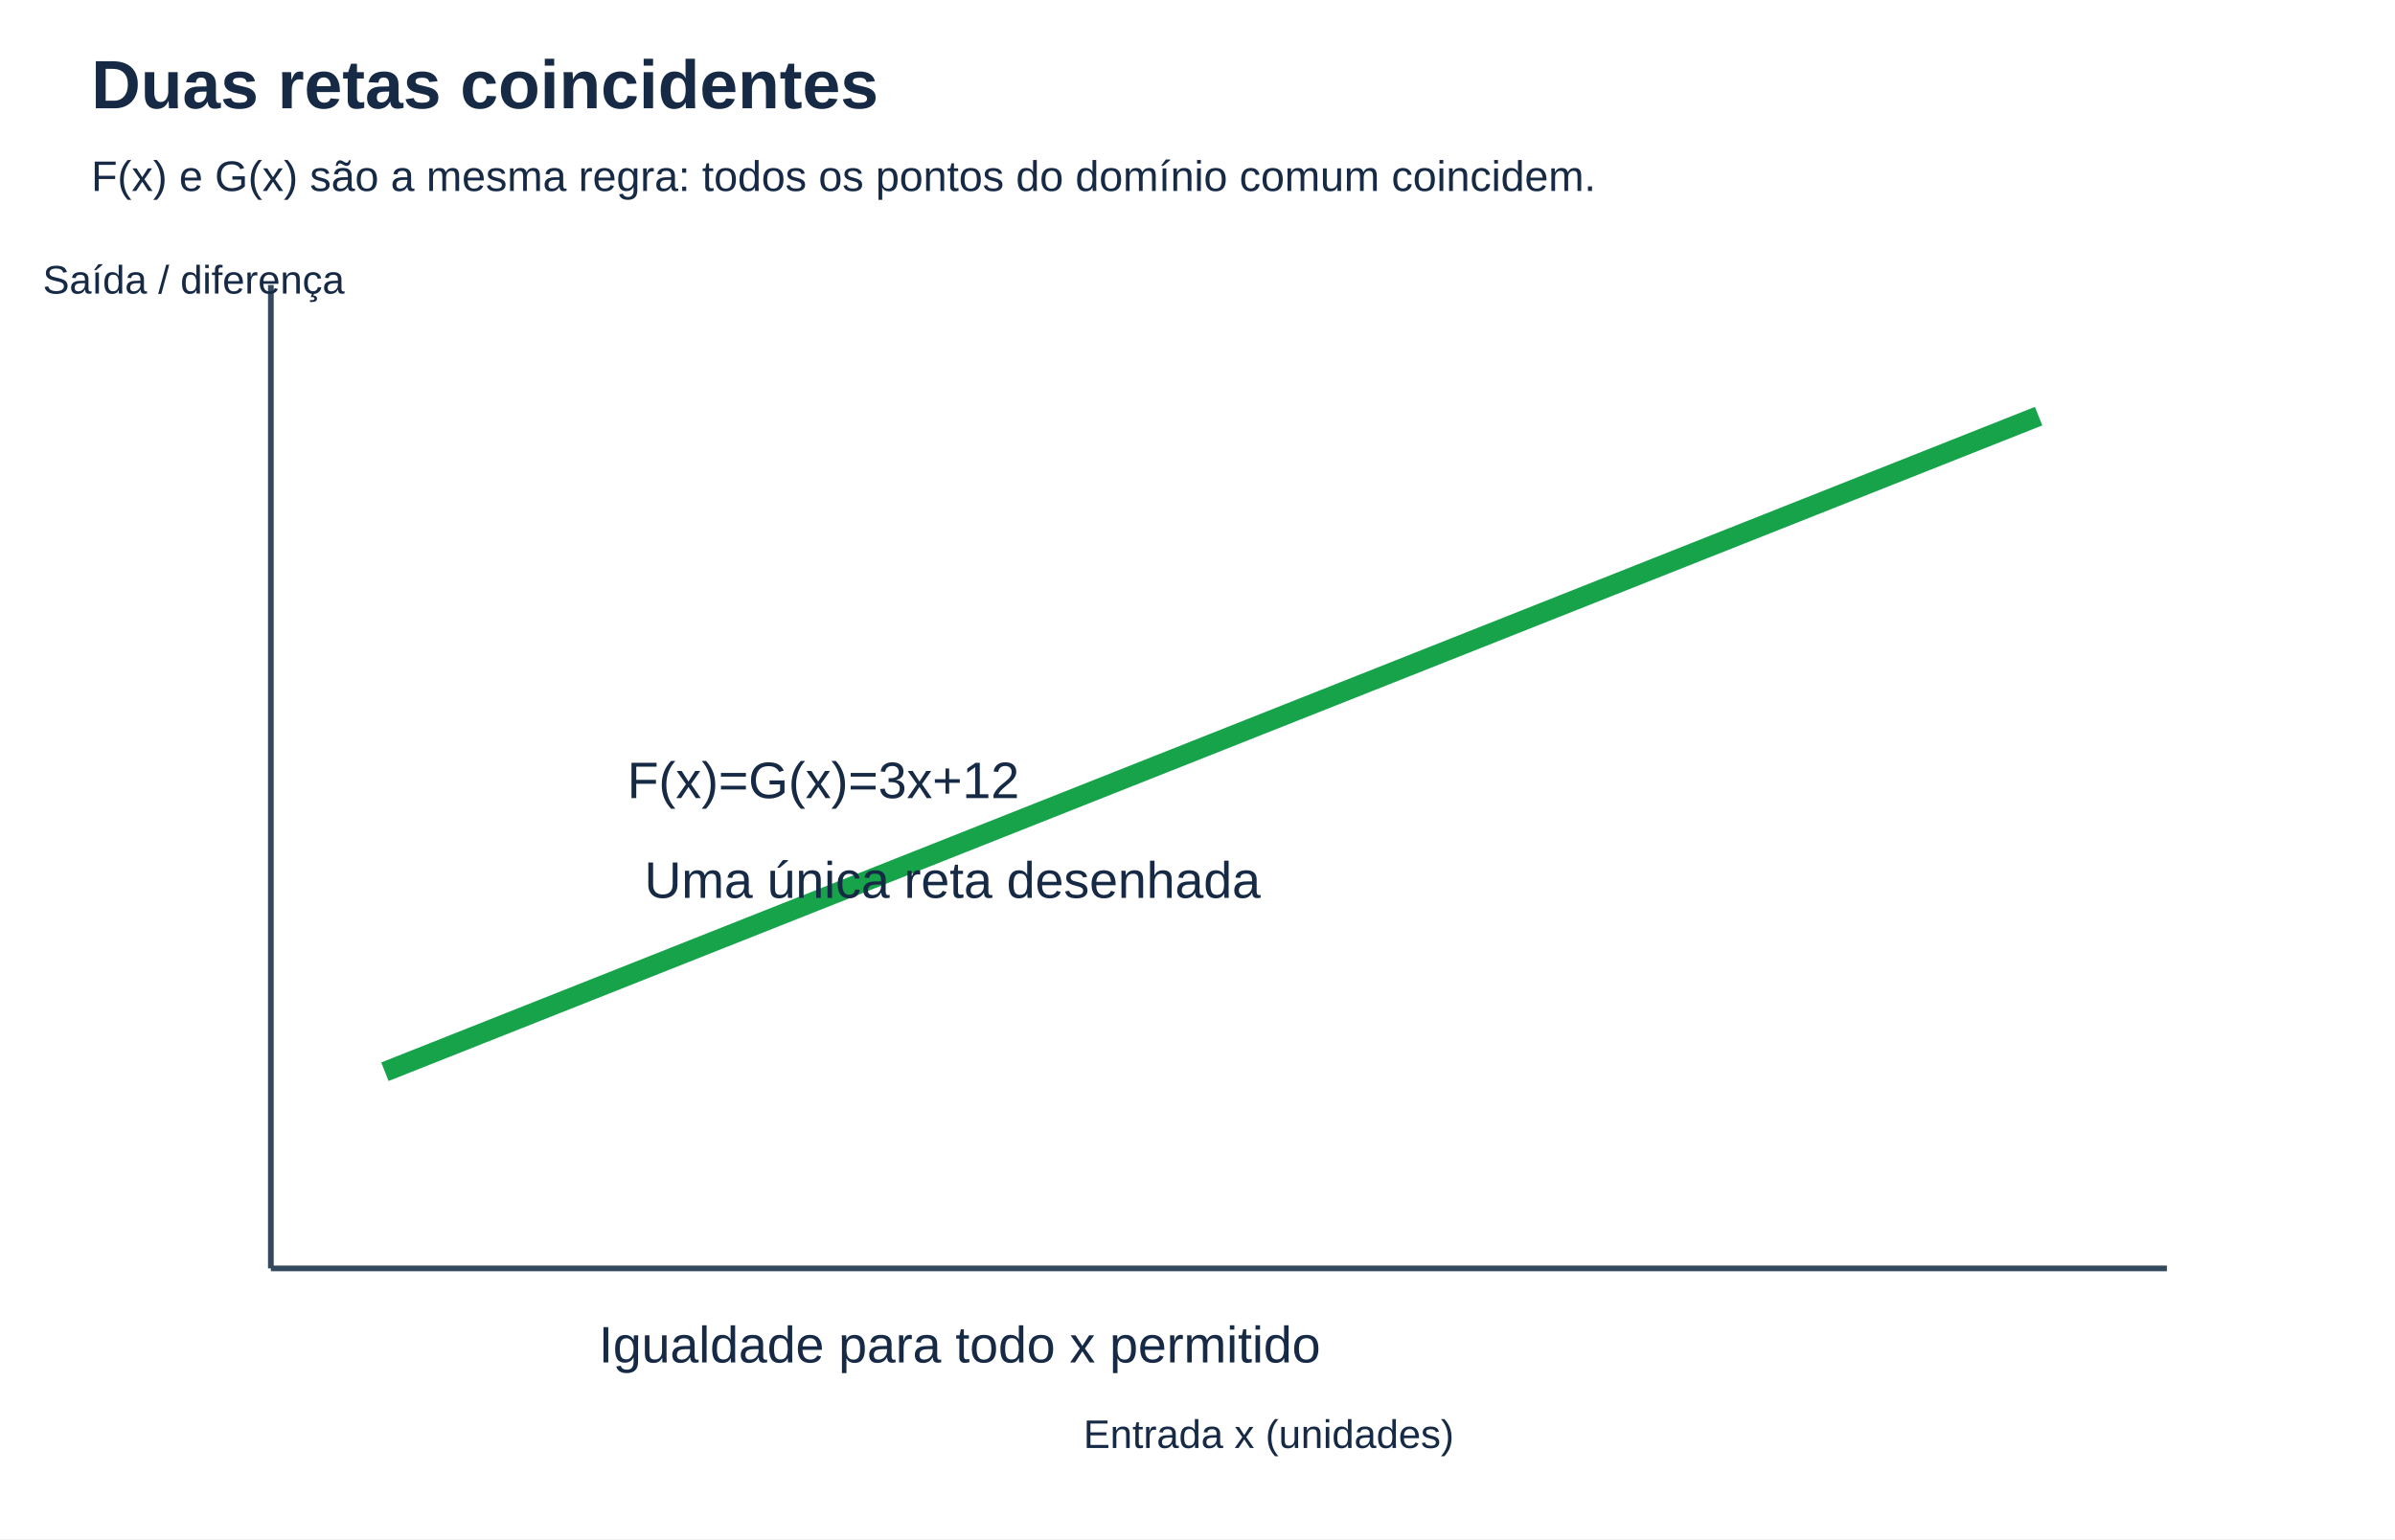
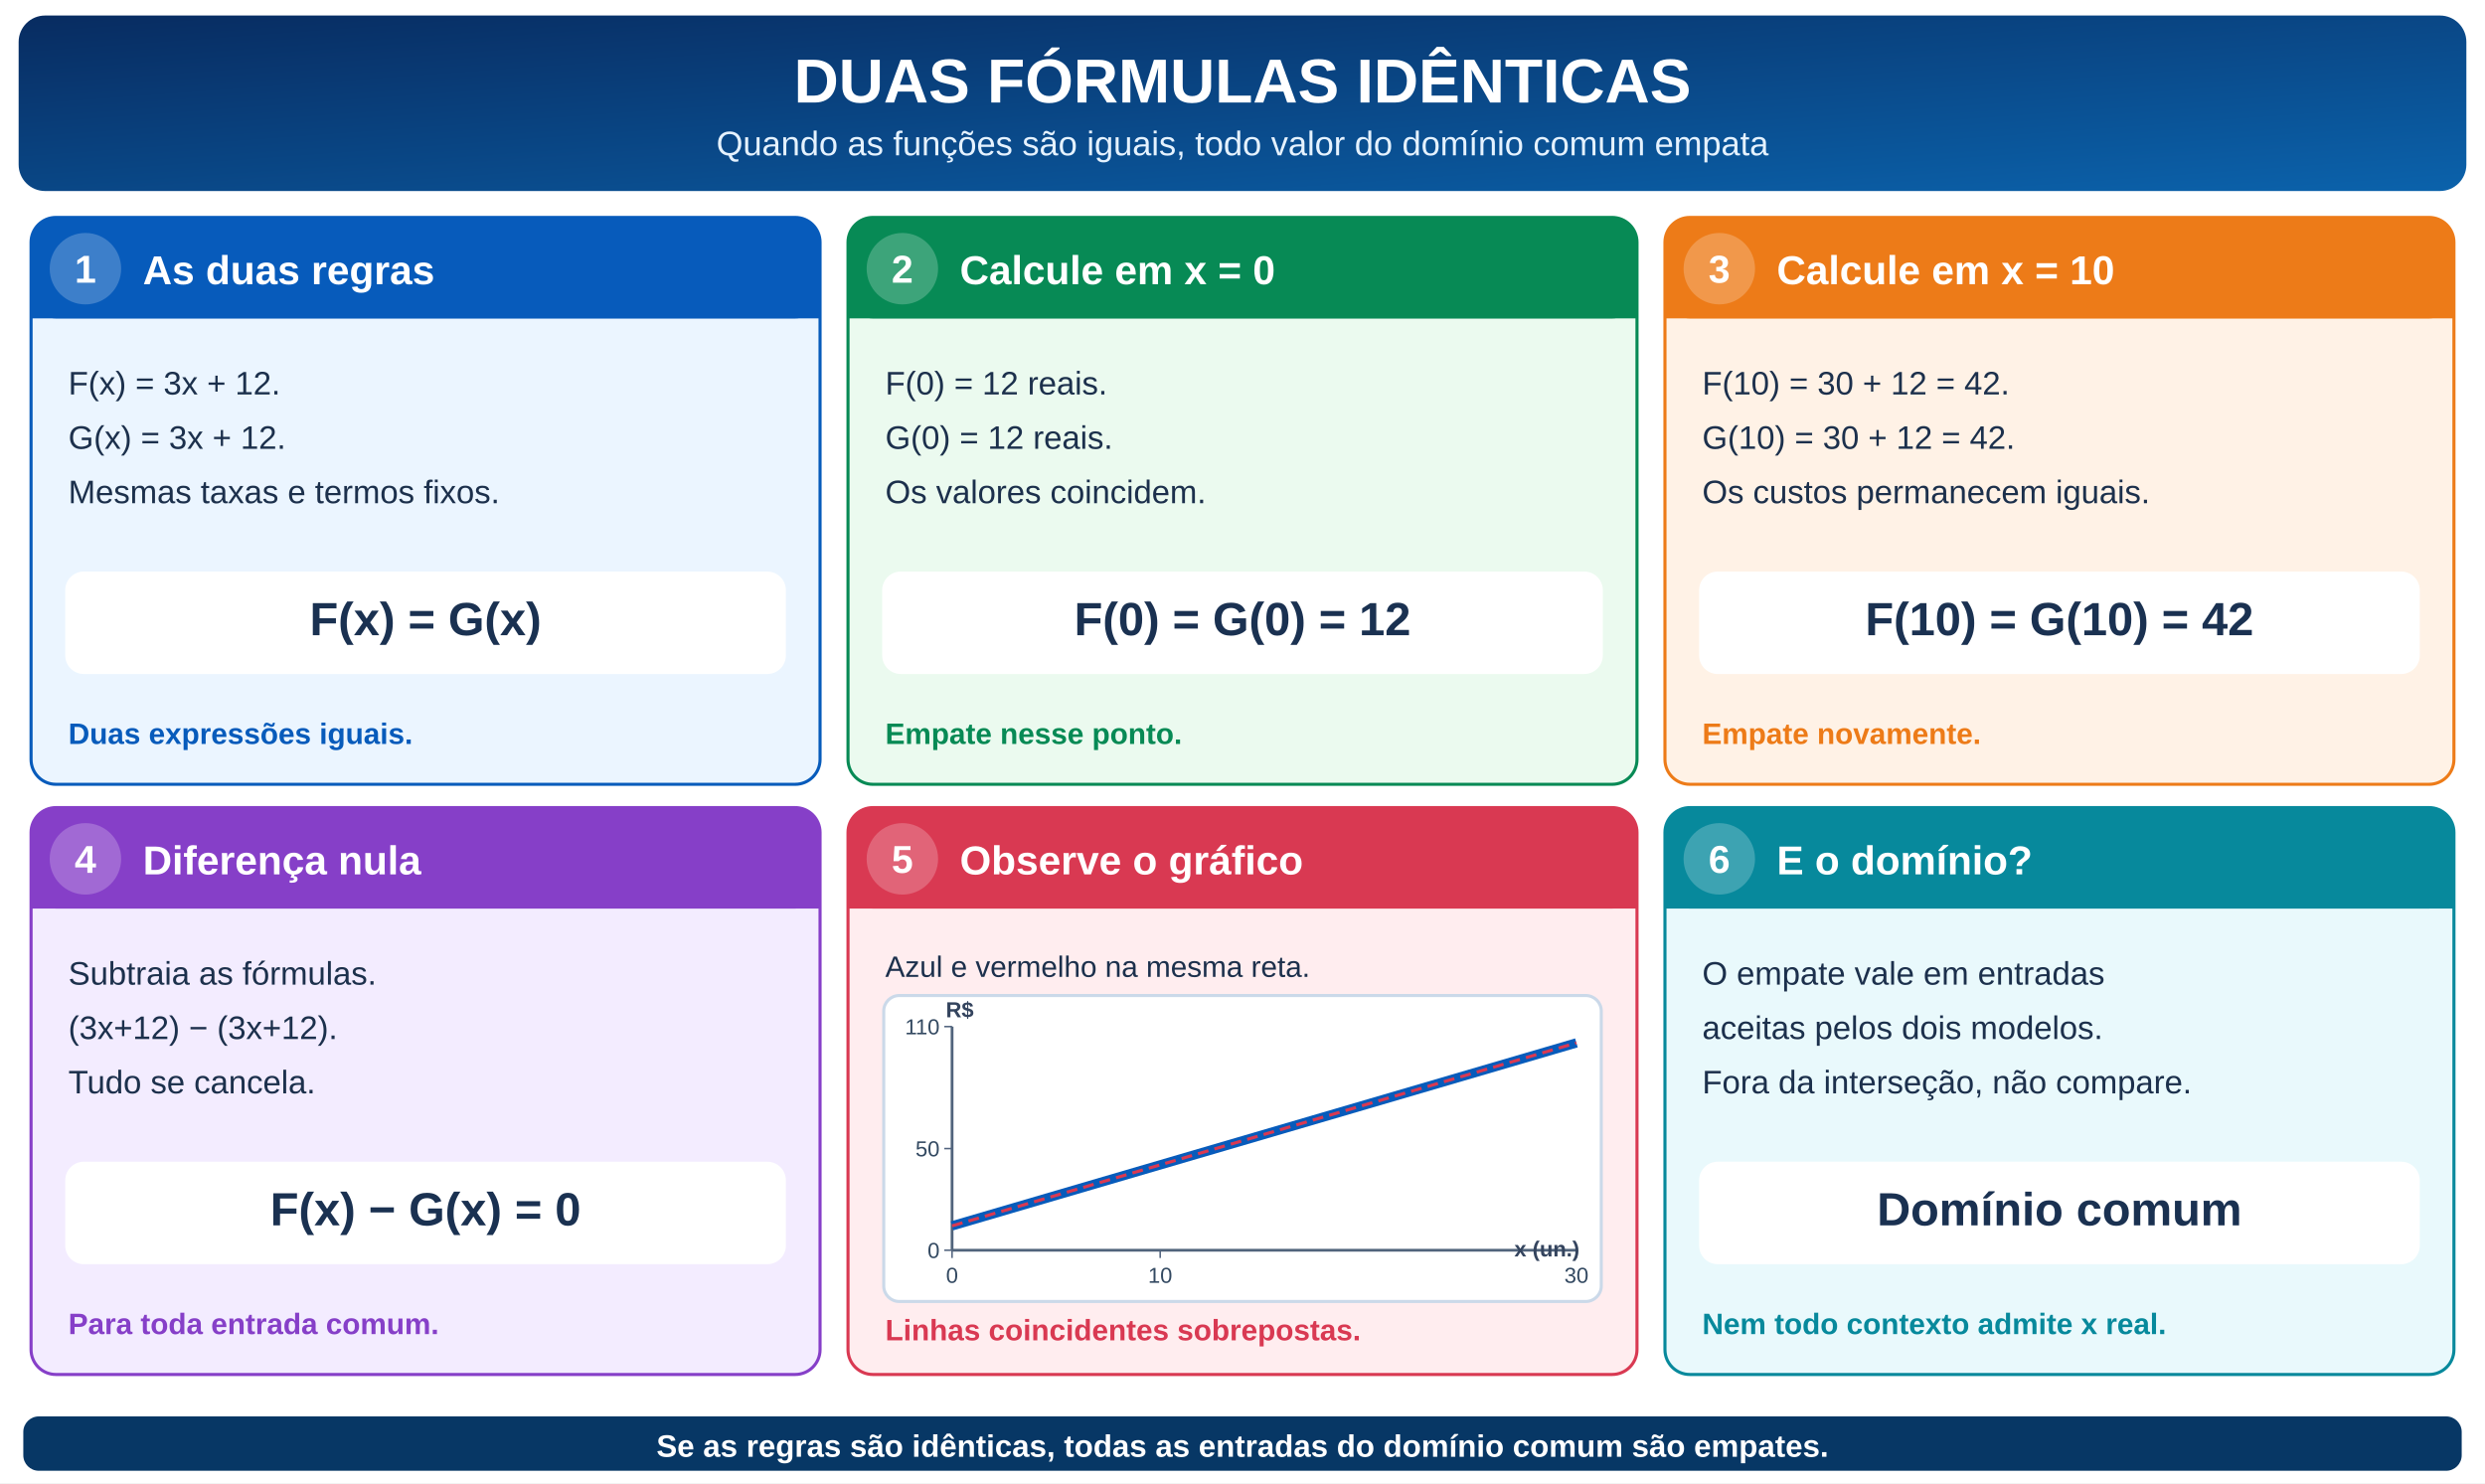
- <svg xmlns="http://www.w3.org/2000/svg" role="img" aria-labelledby="title desc" viewBox="0 0 840 540" width="840" height="540">
-   <rect width="840" height="540" fill="#ffffff" />
-   <g font-family="Arial, sans-serif" fill="#172a45">
-     <text x="32" y="38" font-size="24" font-weight="bold">Duas retas coincidentes</text>
-     <text x="32" y="67" font-size="15">F(x) e G(x) são a mesma regra: todos os pontos do domínio comum coincidem.</text>
-   </g>
-   <g stroke="#34495e" stroke-width="2">
-     <line x1="95" y1="445" x2="760" y2="445" />
-     <line x1="95" y1="445" x2="95" y2="100" />
-   </g>
-   <path d="M135 376 L715 146" stroke="#16a34a" stroke-width="7" fill="none" />
-   <g font-family="Arial" font-size="18" fill="#172a45">
-     <text x="220" y="280">F(x)=G(x)=3x+12</text>
-     <text x="226" y="315">Uma única reta desenhada</text>
-     <text x="210" y="478">Igualdade para todo x permitido</text>
-   </g>
-   <g font-family="Arial, sans-serif" fill="#172a45" font-size="14">
-     <text x="380" y="508">Entrada x (unidades)</text>
-     <text x="15" y="103">Saída / diferença</text>
-   </g>
+ <svg xmlns="http://www.w3.org/2000/svg" viewBox="0 0 1600 955" role="img" aria-labelledby="title desc">
+   <rect x="0" y="0" width="1600" height="955" rx="0" fill="#fff" />
+   <defs>
+     <linearGradient id="blue" x1="0" y1="0" x2="1" y2="1">
+       <stop offset="0" stop-color="#082c61" />
+       <stop offset="1" stop-color="#0b62ab" />
+     </linearGradient>
+   </defs>
+   <rect x="12" y="10" width="1576" height="113" rx="17" fill="url(#blue)" />
+   <text x="800" y="66" text-anchor="middle" font-family="Arial,DejaVu Sans,sans-serif" font-size="40" font-weight="700" fill="#fff">DUAS FÓRMULAS IDÊNTICAS</text>
+   <text x="800" y="100" text-anchor="middle" font-family="Arial,DejaVu Sans,sans-serif" font-size="22" font-weight="400" fill="#e5f2ff">Quando as funções são iguais, todo valor do domínio comum empata</text>
+   <rect x="20" y="140" width="508" height="365" rx="16" fill="#ebf5ff" stroke="#075bbb" stroke-width="2" />
+   <rect x="20" y="140" width="508" height="65" rx="16" fill="#075bbb" />
+   <rect x="20" y="189" width="508" height="16" rx="0" fill="#075bbb" />
+   <circle cx="55" cy="173" r="23" fill="#fff" opacity=".22" />
+   <text x="55" y="182" text-anchor="middle" font-family="Arial,DejaVu Sans,sans-serif" font-size="25" font-weight="700" fill="#fff">1</text>
+   <text x="92" y="183" text-anchor="start" font-family="Arial,DejaVu Sans,sans-serif" font-size="26" font-weight="700" fill="#fff">As duas regras</text>
+   <text x="44" y="254" text-anchor="start" font-family="Arial,DejaVu Sans,sans-serif" font-size="21" font-weight="400" fill="#1c304c">F(x) = 3x + 12.</text>
+   <text x="44" y="289" text-anchor="start" font-family="Arial,DejaVu Sans,sans-serif" font-size="21" font-weight="400" fill="#1c304c">G(x) = 3x + 12.</text>
+   <text x="44" y="324" text-anchor="start" font-family="Arial,DejaVu Sans,sans-serif" font-size="21" font-weight="400" fill="#1c304c">Mesmas taxas e termos fixos.</text>
+   <rect x="42" y="368" width="464" height="66" rx="12" fill="#fff" />
+   <text x="274" y="409" text-anchor="middle" font-family="Arial,DejaVu Sans,sans-serif" font-size="30" font-weight="700" fill="#1a3151">F(x) = G(x)</text>
+   <text x="44" y="479" text-anchor="start" font-family="Arial,DejaVu Sans,sans-serif" font-size="19" font-weight="700" fill="#075bbb">Duas expressões iguais.</text>
+   <rect x="546" y="140" width="508" height="365" rx="16" fill="#ebfaef" stroke="#078a55" stroke-width="2" />
+   <rect x="546" y="140" width="508" height="65" rx="16" fill="#078a55" />
+   <rect x="546" y="189" width="508" height="16" rx="0" fill="#078a55" />
+   <circle cx="581" cy="173" r="23" fill="#fff" opacity=".22" />
+   <text x="581" y="182" text-anchor="middle" font-family="Arial,DejaVu Sans,sans-serif" font-size="25" font-weight="700" fill="#fff">2</text>
+   <text x="618" y="183" text-anchor="start" font-family="Arial,DejaVu Sans,sans-serif" font-size="26" font-weight="700" fill="#fff">Calcule em x = 0</text>
+   <text x="570" y="254" text-anchor="start" font-family="Arial,DejaVu Sans,sans-serif" font-size="21" font-weight="400" fill="#1c304c">F(0) = 12 reais.</text>
+   <text x="570" y="289" text-anchor="start" font-family="Arial,DejaVu Sans,sans-serif" font-size="21" font-weight="400" fill="#1c304c">G(0) = 12 reais.</text>
+   <text x="570" y="324" text-anchor="start" font-family="Arial,DejaVu Sans,sans-serif" font-size="21" font-weight="400" fill="#1c304c">Os valores coincidem.</text>
+   <rect x="568" y="368" width="464" height="66" rx="12" fill="#fff" />
+   <text x="800" y="409" text-anchor="middle" font-family="Arial,DejaVu Sans,sans-serif" font-size="30" font-weight="700" fill="#1a3151">F(0) = G(0) = 12</text>
+   <text x="570" y="479" text-anchor="start" font-family="Arial,DejaVu Sans,sans-serif" font-size="19" font-weight="700" fill="#078a55">Empate nesse ponto.</text>
+   <rect x="1072" y="140" width="508" height="365" rx="16" fill="#fff2e6" stroke="#ed7b18" stroke-width="2" />
+   <rect x="1072" y="140" width="508" height="65" rx="16" fill="#ed7b18" />
+   <rect x="1072" y="189" width="508" height="16" rx="0" fill="#ed7b18" />
+   <circle cx="1107" cy="173" r="23" fill="#fff" opacity=".22" />
+   <text x="1107" y="182" text-anchor="middle" font-family="Arial,DejaVu Sans,sans-serif" font-size="25" font-weight="700" fill="#fff">3</text>
+   <text x="1144" y="183" text-anchor="start" font-family="Arial,DejaVu Sans,sans-serif" font-size="26" font-weight="700" fill="#fff">Calcule em x = 10</text>
+   <text x="1096" y="254" text-anchor="start" font-family="Arial,DejaVu Sans,sans-serif" font-size="21" font-weight="400" fill="#1c304c">F(10) = 30 + 12 = 42.</text>
+   <text x="1096" y="289" text-anchor="start" font-family="Arial,DejaVu Sans,sans-serif" font-size="21" font-weight="400" fill="#1c304c">G(10) = 30 + 12 = 42.</text>
+   <text x="1096" y="324" text-anchor="start" font-family="Arial,DejaVu Sans,sans-serif" font-size="21" font-weight="400" fill="#1c304c">Os custos permanecem iguais.</text>
+   <rect x="1094" y="368" width="464" height="66" rx="12" fill="#fff" />
+   <text x="1326" y="409" text-anchor="middle" font-family="Arial,DejaVu Sans,sans-serif" font-size="30" font-weight="700" fill="#1a3151">F(10) = G(10) = 42</text>
+   <text x="1096" y="479" text-anchor="start" font-family="Arial,DejaVu Sans,sans-serif" font-size="19" font-weight="700" fill="#ed7b18">Empate novamente.</text>
+   <rect x="20" y="520" width="508" height="365" rx="16" fill="#f3ecff" stroke="#863fc8" stroke-width="2" />
+   <rect x="20" y="520" width="508" height="65" rx="16" fill="#863fc8" />
+   <rect x="20" y="569" width="508" height="16" rx="0" fill="#863fc8" />
+   <circle cx="55" cy="553" r="23" fill="#fff" opacity=".22" />
+   <text x="55" y="562" text-anchor="middle" font-family="Arial,DejaVu Sans,sans-serif" font-size="25" font-weight="700" fill="#fff">4</text>
+   <text x="92" y="563" text-anchor="start" font-family="Arial,DejaVu Sans,sans-serif" font-size="26" font-weight="700" fill="#fff">Diferença nula</text>
+   <text x="44" y="634" text-anchor="start" font-family="Arial,DejaVu Sans,sans-serif" font-size="21" font-weight="400" fill="#1c304c">Subtraia as fórmulas.</text>
+   <text x="44" y="669" text-anchor="start" font-family="Arial,DejaVu Sans,sans-serif" font-size="21" font-weight="400" fill="#1c304c">(3x+12) − (3x+12).</text>
+   <text x="44" y="704" text-anchor="start" font-family="Arial,DejaVu Sans,sans-serif" font-size="21" font-weight="400" fill="#1c304c">Tudo se cancela.</text>
+   <rect x="42" y="748" width="464" height="66" rx="12" fill="#fff" />
+   <text x="274" y="789" text-anchor="middle" font-family="Arial,DejaVu Sans,sans-serif" font-size="30" font-weight="700" fill="#1a3151">F(x) − G(x) = 0</text>
+   <text x="44" y="859" text-anchor="start" font-family="Arial,DejaVu Sans,sans-serif" font-size="19" font-weight="700" fill="#863fc8">Para toda entrada comum.</text>
+   <rect x="546" y="520" width="508" height="365" rx="16" fill="#ffedef" stroke="#d93952" stroke-width="2" />
+   <rect x="546" y="520" width="508" height="65" rx="16" fill="#d93952" />
+   <rect x="546" y="569" width="508" height="16" rx="0" fill="#d93952" />
+   <circle cx="581" cy="553" r="23" fill="#fff" opacity=".22" />
+   <text x="581" y="562" text-anchor="middle" font-family="Arial,DejaVu Sans,sans-serif" font-size="25" font-weight="700" fill="#fff">5</text>
+   <text x="618" y="563" text-anchor="start" font-family="Arial,DejaVu Sans,sans-serif" font-size="26" font-weight="700" fill="#fff">Observe o gráfico</text>
+   <text x="570" y="629" text-anchor="start" font-family="Arial,DejaVu Sans,sans-serif" font-size="19" font-weight="400" fill="#1c304c">Azul e vermelho na mesma reta.</text>
+   <rect x="569" y="641" width="462" height="197" rx="10" fill="#fff" stroke="#cbd9e9" stroke-width="2" />
+   <line x1="613" y1="661" x2="613" y2="805" stroke="#51647c" stroke-width="1.8" />
+   <line x1="613" y1="805" x2="1015" y2="805" stroke="#51647c" stroke-width="1.8" />
+   <line x1="613" y1="805" x2="613" y2="810" stroke="#52647e" stroke-width="1" />
+   <text x="613" y="826" text-anchor="middle" font-family="Arial,DejaVu Sans,sans-serif" font-size="14" font-weight="400" fill="#334961">0</text>
+   <line x1="747" y1="805" x2="747" y2="810" stroke="#52647e" stroke-width="1" />
+   <text x="747" y="826" text-anchor="middle" font-family="Arial,DejaVu Sans,sans-serif" font-size="14" font-weight="400" fill="#334961">10</text>
+   <line x1="1015" y1="805" x2="1015" y2="810" stroke="#52647e" stroke-width="1" />
+   <text x="1015" y="826" text-anchor="middle" font-family="Arial,DejaVu Sans,sans-serif" font-size="14" font-weight="400" fill="#334961">30</text>
+   <line x1="608" y1="805" x2="613" y2="805" stroke="#52647e" stroke-width="1" />
+   <text x="605" y="810" text-anchor="end" font-family="Arial,DejaVu Sans,sans-serif" font-size="14" font-weight="400" fill="#334961">0</text>
+   <line x1="608" y1="739.545" x2="613" y2="739.545" stroke="#52647e" stroke-width="1" />
+   <text x="605" y="744.545" text-anchor="end" font-family="Arial,DejaVu Sans,sans-serif" font-size="14" font-weight="400" fill="#334961">50</text>
+   <line x1="608" y1="661" x2="613" y2="661" stroke="#52647e" stroke-width="1" />
+   <text x="605" y="666" text-anchor="end" font-family="Arial,DejaVu Sans,sans-serif" font-size="14" font-weight="400" fill="#334961">110</text>
+   <text x="1017" y="809" text-anchor="end" font-family="Arial,DejaVu Sans,sans-serif" font-size="14" font-weight="700" fill="#34445e">x (un.)</text>
+   <text x="609" y="655" text-anchor="start" font-family="Arial,DejaVu Sans,sans-serif" font-size="14" font-weight="700" fill="#34445e">R$</text>
+   <polyline points="613.0,789.3 1015.0,671.5" fill="none" stroke="#075bbb" stroke-width="6" />
+   <polyline points="613.0,789.3 1015.0,671.5" fill="none" stroke="#d93952" stroke-width="2" stroke-dasharray="7 4" />
+   <text x="570" y="863" text-anchor="start" font-family="Arial,DejaVu Sans,sans-serif" font-size="19" font-weight="700" fill="#d93952">Linhas coincidentes sobrepostas.</text>
+   <rect x="1072" y="520" width="508" height="365" rx="16" fill="#e9f9fc" stroke="#07899c" stroke-width="2" />
+   <rect x="1072" y="520" width="508" height="65" rx="16" fill="#07899c" />
+   <rect x="1072" y="569" width="508" height="16" rx="0" fill="#07899c" />
+   <circle cx="1107" cy="553" r="23" fill="#fff" opacity=".22" />
+   <text x="1107" y="562" text-anchor="middle" font-family="Arial,DejaVu Sans,sans-serif" font-size="25" font-weight="700" fill="#fff">6</text>
+   <text x="1144" y="563" text-anchor="start" font-family="Arial,DejaVu Sans,sans-serif" font-size="26" font-weight="700" fill="#fff">E o domínio?</text>
+   <text x="1096" y="634" text-anchor="start" font-family="Arial,DejaVu Sans,sans-serif" font-size="21" font-weight="400" fill="#1c304c">O empate vale em entradas</text>
+   <text x="1096" y="669" text-anchor="start" font-family="Arial,DejaVu Sans,sans-serif" font-size="21" font-weight="400" fill="#1c304c">aceitas pelos dois modelos.</text>
+   <text x="1096" y="704" text-anchor="start" font-family="Arial,DejaVu Sans,sans-serif" font-size="21" font-weight="400" fill="#1c304c">Fora da interseção, não compare.</text>
+   <rect x="1094" y="748" width="464" height="66" rx="12" fill="#fff" />
+   <text x="1326" y="789" text-anchor="middle" font-family="Arial,DejaVu Sans,sans-serif" font-size="30" font-weight="700" fill="#1a3151">Domínio comum</text>
+   <text x="1096" y="859" text-anchor="start" font-family="Arial,DejaVu Sans,sans-serif" font-size="19" font-weight="700" fill="#07899c">Nem todo contexto admite x real.</text>
+   <rect x="15" y="912" width="1570" height="35" rx="10" fill="#073765" />
+   <text x="800" y="938" text-anchor="middle" font-family="Arial,DejaVu Sans,sans-serif" font-size="20" font-weight="700" fill="#fff">Se as regras são idênticas, todas as entradas do domínio comum são empates.</text>
</svg>
